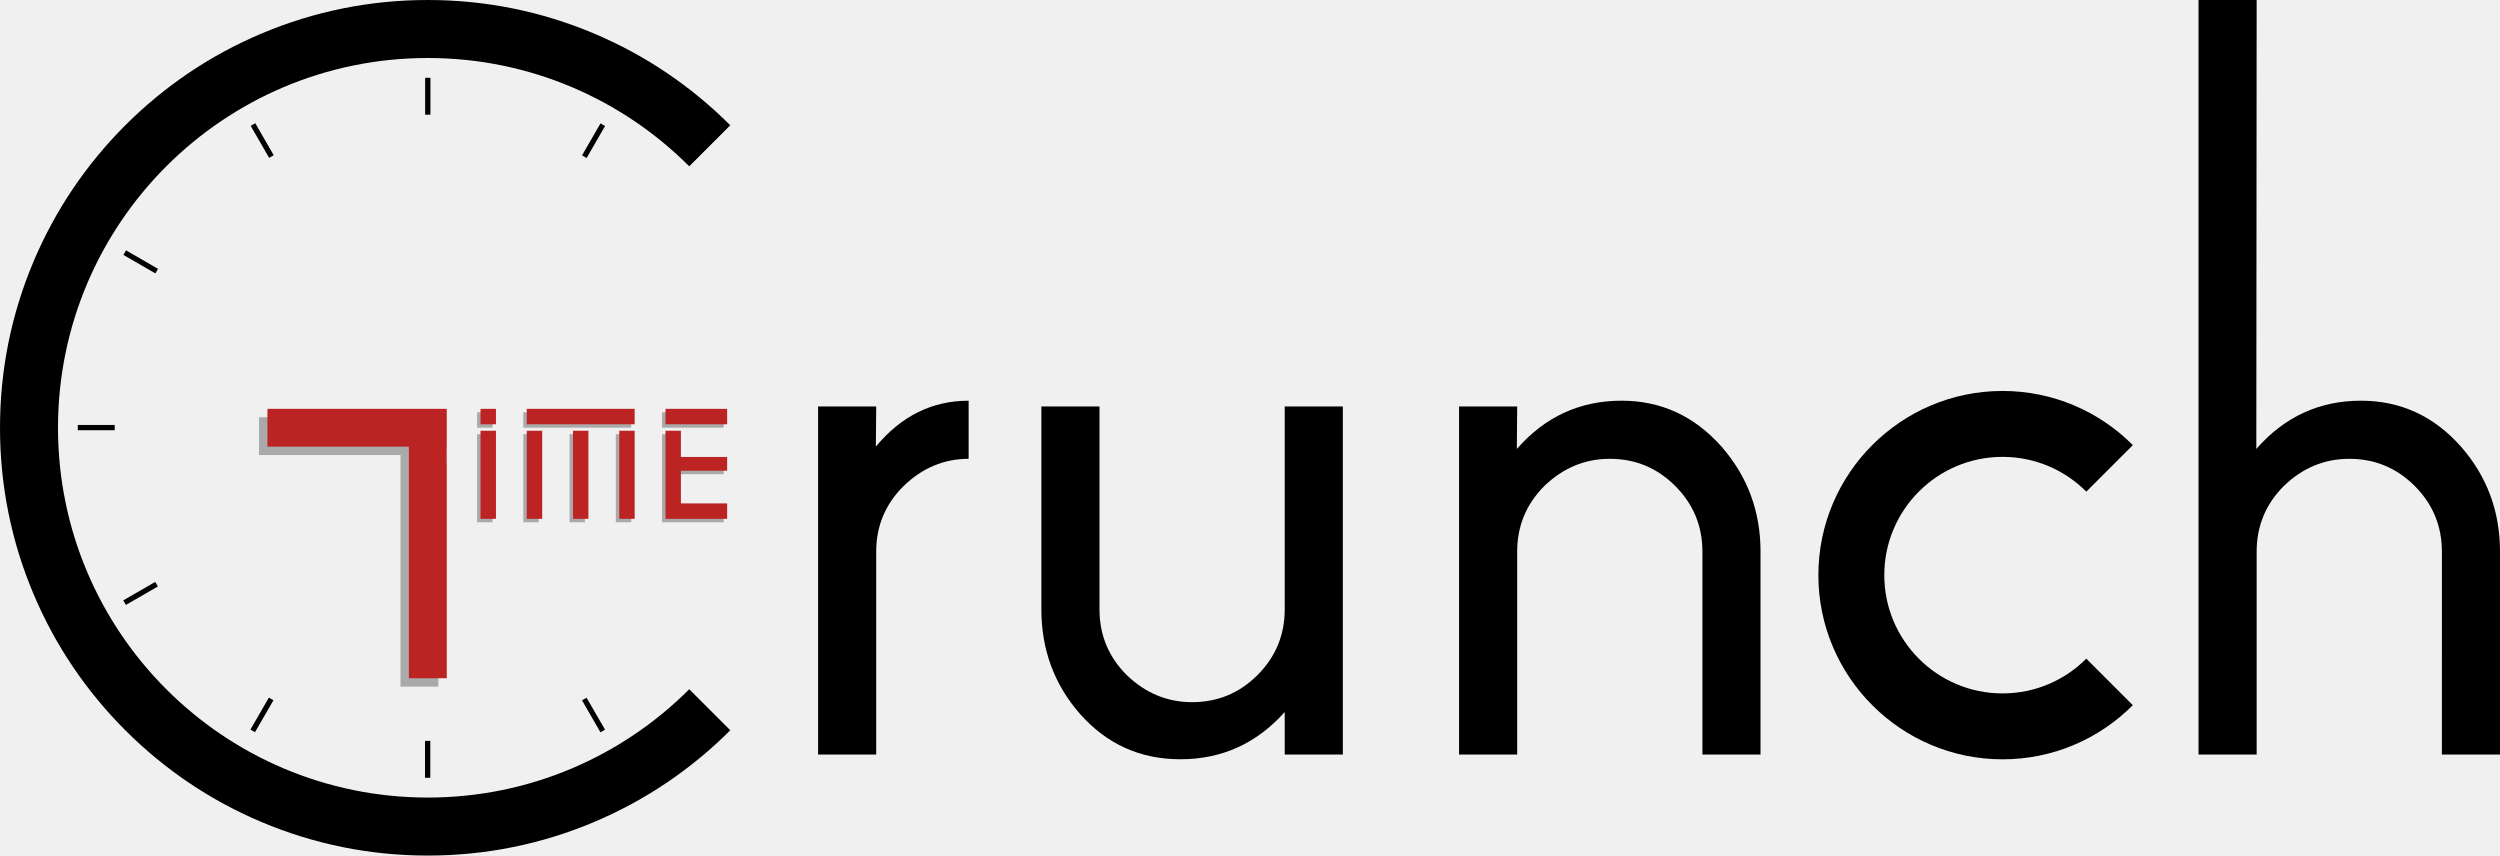
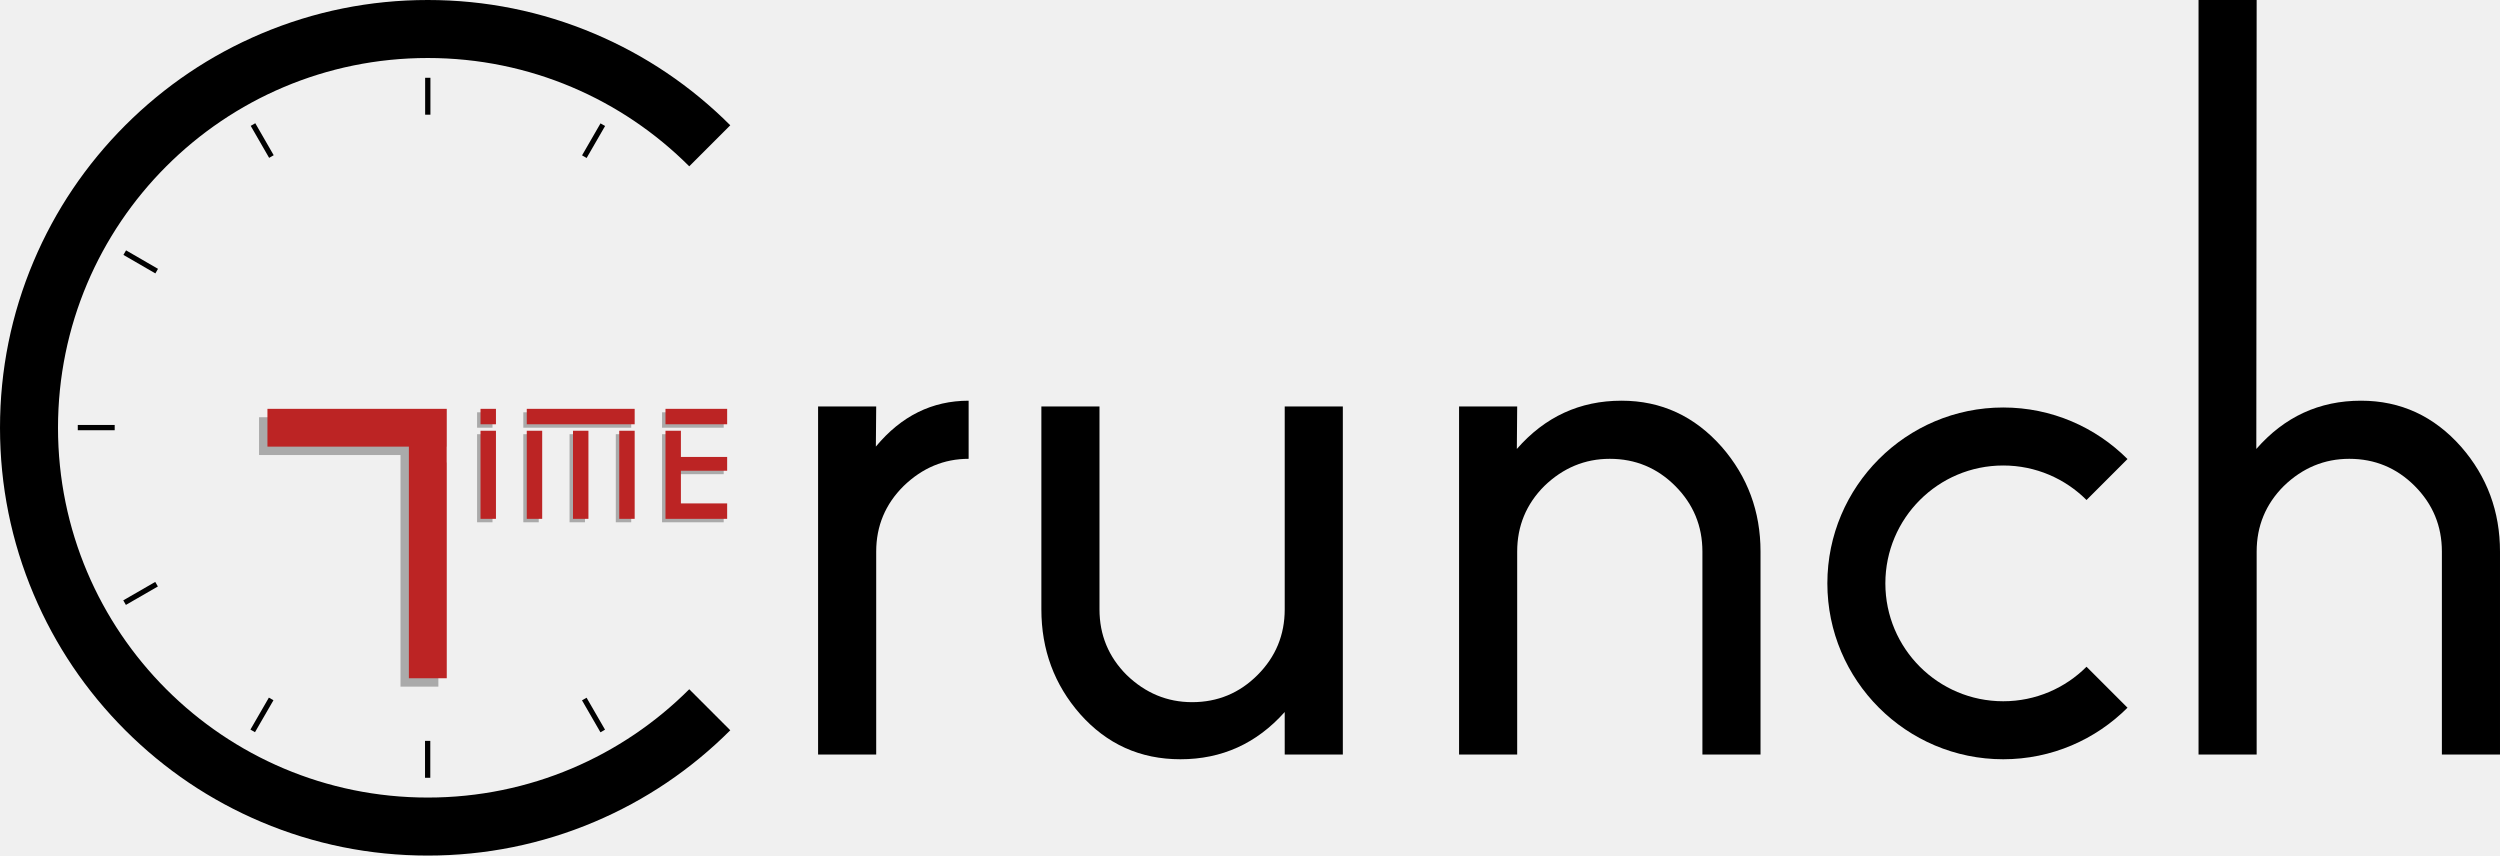
<svg xmlns="http://www.w3.org/2000/svg" xmlns:xlink="http://www.w3.org/1999/xlink" version="1.1" id="Layer_1" x="0px" y="0px" width="948.21px" height="324.5px" viewBox="192.003 194.53 948.21 324.5" enable-background="new 192.003 194.53 948.21 324.5" xml:space="preserve">
  <g id="Layer_1_1_" display="none">
    <g display="inline" opacity="0.4" enable-background="new    ">
      <g>
        <defs>
          <rect id="SVGID_1_" width="1366" height="768" />
        </defs>
        <clipPath id="SVGID_2_">
          <use xlink:href="#SVGID_1_" overflow="visible" />
        </clipPath>
        <path clip-path="url(#SVGID_2_)" fill="#FFFFFF" d="M424.632,518.645c-34.89,0-68.604-10.484-97.502-30.322     c-29.521-20.267-51.661-48.82-64.023-82.574c-15.801-43.141-13.855-89.852,5.477-131.528     c19.332-41.678,53.737-73.332,96.878-89.133c19.099-6.995,38.995-10.542,59.136-10.542c34.891,0,68.606,10.486,97.502,30.323     c29.522,20.266,51.661,48.82,64.024,82.574c32.616,89.056-13.3,188.045-102.356,220.663     C464.669,515.098,444.773,518.645,424.632,518.645" />
      </g>
      <g>
        <defs>
          <rect id="SVGID_3_" width="1366" height="768" />
        </defs>
        <clipPath id="SVGID_4_">
          <use xlink:href="#SVGID_3_" overflow="visible" />
        </clipPath>
        <path clip-path="url(#SVGID_4_)" d="M424.616,187.044c32.346,0,63.61,9.728,90.415,28.131     c27.367,18.789,47.892,45.265,59.355,76.565c14.651,40.005,12.849,83.322-5.08,121.97     c-17.927,38.649-49.832,68.003-89.837,82.655c-17.718,6.488-36.167,9.778-54.837,9.778c-32.353,0-63.622-9.727-90.428-28.129     c-27.369-18.788-47.895-45.265-59.36-76.566c-14.652-40.005-12.848-83.321,5.079-121.97     c17.927-38.648,49.832-68.002,89.838-82.654c17.712-6.488,36.163-9.778,54.848-9.78H424.616 M424.599,162.044     c-21.064,0.002-42.505,3.639-63.436,11.305c-95.68,35.043-144.836,141.016-109.793,236.697     c27.378,74.751,98.031,121.099,173.263,121.099c21.065,0,42.505-3.639,63.436-11.305     c95.681-35.044,144.837-141.017,109.794-236.698C570.483,208.391,499.831,162.037,424.599,162.044" />
      </g>
    </g>
    <rect x="462.5" y="278.5" display="inline" opacity="0.4" fill="#FFFFFF" enable-background="new    " width="351" height="146" />
    <path display="inline" opacity="0.4" fill="#FFFFFF" enable-background="new    " d="M801,412H475V291h326V412z M826,266H450v171   h376V266z" />
    <rect x="425" y="339" display="inline" opacity="0.4" fill="#29ABE2" enable-background="new    " width="0.01" height="144" />
    <rect x="425" y="339" display="inline" opacity="0.4" fill="#29ABE2" enable-background="new    " width="0.01" height="144" />
    <line display="inline" opacity="0.4" fill="none" stroke="#D83406" stroke-width="20" stroke-miterlimit="10" enable-background="new    " x1="425.5" y1="346.5" x2="425.5" y2="484.5" />
    <line display="inline" opacity="0.4" fill="none" stroke="#D83406" stroke-width="19" stroke-miterlimit="10" enable-background="new    " x1="332" y1="348.5" x2="435.5" y2="348.5" />
    <line display="inline" opacity="0.4" fill="none" stroke="#000000" stroke-width="7" stroke-miterlimit="10" enable-background="new    " x1="272.162" y1="346.5" x2="319.838" y2="346.5" />
    <line display="inline" opacity="0.4" fill="none" stroke="#000000" stroke-width="7" stroke-miterlimit="10" enable-background="new    " x1="346.22" y1="218.377" x2="371.78" y2="258.623" />
    <line display="inline" opacity="0.4" fill="none" stroke="#000000" stroke-width="7" stroke-miterlimit="10" enable-background="new    " x1="425" y1="192.662" x2="425" y2="240.338" />
    <line display="inline" opacity="0.4" fill="none" stroke="#000000" stroke-width="7" stroke-miterlimit="10" enable-background="new    " x1="501.919" y1="217.855" x2="478.081" y2="259.145" />
    <line display="inline" opacity="0.4" fill="none" stroke="#000000" stroke-width="7" stroke-miterlimit="10" enable-background="new    " x1="296.194" y1="266.235" x2="335.806" y2="292.765" />
    <line display="inline" opacity="0.4" fill="none" stroke="#000000" stroke-width="7" stroke-miterlimit="10" enable-background="new    " x1="508.086" y1="292.604" x2="547.914" y2="266.396" />
    <text transform="matrix(1 0 0 1 430 389.4004)" display="inline" opacity="0.4" fill="#FF0000" enable-background="new    " font-family="'PTSans-Regular'" font-size="72"> IME</text>
    <rect x="456.711" y="339" display="inline" opacity="0.4" fill="none" stroke="#D83406" stroke-miterlimit="10" enable-background="new    " width="5.977" height="50.4" />
    <polygon display="inline" opacity="0.4" fill="none" stroke="#D83406" stroke-miterlimit="10" enable-background="new    " points="   515.031,389.4 521.007,389.4 521.007,339 516.327,339 501.279,364.632 499.047,370.392 498.903,370.392 496.527,364.776    480.759,339 476.295,339 476.295,389.4 481.911,389.4 481.911,355.488 480.903,348 481.263,348 483.855,354.84 497.751,377.664    499.551,377.664 512.655,354.912 515.391,348 515.751,348 515.031,355.56  " />
    <polygon display="inline" opacity="0.4" fill="none" stroke="#D83406" stroke-miterlimit="10" enable-background="new    " points="   533.246,389.4 561.038,389.4 561.038,384.072 539.222,384.072 539.222,366.144 558.878,366.144 558.878,360.816 539.222,360.816    539.222,344.328 560.678,344.328 560.678,339 533.246,339  " />
    <text transform="matrix(1 0 0 1 563 418.1992)" display="inline" opacity="0.4" enable-background="new    " font-family="'Menlo-Regular'" font-size="170">RUNCH</text>
    <g display="inline" opacity="0.4" enable-background="new    ">
      <g>
        <defs>
          <rect id="SVGID_5_" width="1366" height="768" />
        </defs>
        <clipPath id="SVGID_6_">
          <use xlink:href="#SVGID_5_" overflow="visible" />
        </clipPath>
        <path clip-path="url(#SVGID_6_)" fill="none" stroke="#000000" stroke-miterlimit="10" d="M609.402,308.048     c7.968,0,14.041,1.896,18.22,5.686c4.178,3.791,6.267,9.255,6.267,16.394c0,7.416-1.965,12.921-5.894,16.518     c-3.929,3.598-9.906,5.396-17.929,5.396h-18.346v-43.994H609.402L609.402,308.048z M644.887,350.174     c4.454-5.174,6.684-11.856,6.684-20.046c0-11.621-3.625-20.503-10.874-26.646c-7.25-6.142-17.682-9.214-31.294-9.214H574.87     v123.931h16.851v-52.378h16.021c5.479,0,9.92,1.287,13.323,3.86c3.403,2.573,7.234,8.315,11.496,17.224l14.775,31.294h18.013     l-16.851-33.867c-4.538-9.186-8.329-15.315-11.372-18.387c-3.044-3.071-6.723-5.159-11.04-6.267     C634.165,358.516,640.432,355.349,644.887,350.174z" />
      </g>
      <g>
        <defs>
          <rect id="SVGID_7_" width="1366" height="768" />
        </defs>
        <clipPath id="SVGID_8_">
          <use xlink:href="#SVGID_7_" overflow="visible" />
        </clipPath>
        <path clip-path="url(#SVGID_8_)" fill="none" stroke="#000000" stroke-miterlimit="10" d="M679.958,397.572     c1.604,5.45,4.316,9.892,8.135,13.321c3.707,3.267,7.913,5.7,12.617,7.306c4.703,1.604,9.961,2.407,15.771,2.407     c5.865,0,11.15-0.804,15.854-2.407c4.703-1.604,8.882-4.039,12.534-7.306c3.873-3.485,6.599-7.897,8.177-13.238     c1.576-5.341,2.365-14.347,2.365-27.021v-76.367h-16.769v84.17c0,5.976-0.166,10.238-0.497,12.783     c-0.332,2.547-0.913,4.512-1.743,5.895c-1.826,3.266-4.399,5.728-7.721,7.388c-3.32,1.66-7.388,2.49-12.202,2.49     c-4.76,0-8.813-0.83-12.16-2.49c-3.35-1.66-5.907-4.122-7.678-7.388c-0.831-1.383-1.412-3.361-1.743-5.936     c-0.332-2.574-0.498-6.875-0.498-12.908v-84.004H677.55v76.367C677.551,383.143,678.354,392.122,679.958,397.572z" />
      </g>
      <g>
        <defs>
          <rect id="SVGID_9_" width="1366" height="768" />
        </defs>
        <clipPath id="SVGID_10_">
          <use xlink:href="#SVGID_9_" overflow="visible" />
        </clipPath>
        <polygon clip-path="url(#SVGID_10_)" fill="none" stroke="#000000" stroke-miterlimit="10" points="769.274,418.199      787.121,418.199 787.121,316.514 835.598,418.199 858.508,418.199 858.508,294.683 840.661,294.683 840.661,396.368      792.185,294.683 769.274,294.683    " />
      </g>
      <g>
        <defs>
          <rect id="SVGID_11_" width="1366" height="768" />
        </defs>
        <clipPath id="SVGID_12_">
          <use xlink:href="#SVGID_11_" overflow="visible" />
        </clipPath>
        <path clip-path="url(#SVGID_12_)" fill="none" stroke="#000000" stroke-miterlimit="10" d="M959.113,396.617     c-4.04,3.376-8.398,5.949-13.074,7.72c-4.677,1.771-9.449,2.656-14.318,2.656c-10.901,0-19.063-4.205-24.486-12.617     c-5.425-8.411-8.136-21.084-8.136-38.018c0-16.988,2.711-29.688,8.136-38.1c5.423-8.412,13.585-12.618,24.486-12.618     c4.76,0,9.49,0.886,14.194,2.657c4.703,1.771,9.103,4.344,13.198,7.719v-17.182c-4.263-2.269-8.633-3.97-13.115-5.105     c-4.482-1.134-9.242-1.702-14.277-1.702c-15.771,0-28.07,5.659-36.896,16.975c-8.828,11.318-13.24,27.102-13.24,47.356     c0,20.365,4.385,36.164,13.156,47.397c8.77,11.234,21.098,16.852,36.979,16.852c5.035,0,9.795-0.568,14.277-1.701     c4.482-1.134,8.854-2.836,13.115-5.105V396.617L959.113,396.617z" />
      </g>
      <g>
        <defs>
          <rect id="SVGID_13_" width="1366" height="768" />
        </defs>
        <clipPath id="SVGID_14_">
          <use xlink:href="#SVGID_13_" overflow="visible" />
        </clipPath>
        <polygon clip-path="url(#SVGID_14_)" fill="none" stroke="#000000" stroke-miterlimit="10" points="983.768,418.199      1000.617,418.199 1000.617,355.86 1046.521,355.86 1046.521,418.199 1063.37,418.199 1063.37,294.268 1046.521,294.268      1046.521,341.749 1000.617,341.749 1000.617,294.268 983.768,294.268    " />
      </g>
    </g>
    <rect x="567.536" y="435.459" transform="matrix(-1 0.008 -0.008 -1 1636.723 885.3624)" display="inline" opacity="0.4" enable-background="new    " width="498.109" height="20.992" />
    <rect x="567.536" y="435.459" transform="matrix(-1 0.008 -0.008 -1 1636.723 885.3624)" display="inline" opacity="0.4" fill="none" stroke="#000000" stroke-miterlimit="10" enable-background="new    " width="498.109" height="20.992" />
  </g>
-   <g id="Layer_2">
-     <polygon fill="#AAAAAA" points="358.271,367.112 358.271,352.779 358.237,352.779 343.938,352.779 343.904,352.779    290.258,352.779 290.258,367.112 343.904,367.112 343.904,454.963 343.938,454.963 358.237,454.963 358.271,454.963    358.271,384.607 358.271,373.129 358.237,373.129 358.237,367.112  " />
-     <g>
-       <polygon fill="#AAAAAA" points="372.949,363.899 372.949,392.623 378.801,392.623 378.801,363.899 378.801,359.213     372.949,359.213   " />
-       <rect x="372.949" y="350.904" fill="#AAAAAA" width="5.852" height="5.852" />
-       <polygon fill="#AAAAAA" points="390.488,363.899 390.488,392.623 396.34,392.623 396.34,363.899 396.34,359.213 390.488,359.213       " />
-       <rect x="390.488" y="350.904" fill="#AAAAAA" width="40.929" height="5.852" />
-       <polygon fill="#AAAAAA" points="408.026,363.899 408.026,392.623 413.878,392.623 413.878,363.899 413.878,359.213     408.026,359.213   " />
-       <polygon fill="#AAAAAA" points="425.564,363.899 425.564,392.623 431.417,392.623 431.417,363.899 431.417,359.213     425.564,359.213   " />
-       <polygon fill="#AAAAAA" points="448.954,360.607 448.954,359.213 443.103,359.213 443.103,360.607 443.103,369.148     443.103,373.366 443.103,374.38 443.103,375.248 443.103,386.771 443.103,392.623 466.493,392.623 466.493,386.771     448.954,386.771 448.954,375.248 448.954,374.38 466.493,374.38 466.493,369.148 448.954,369.148   " />
-       <rect x="443.103" y="350.904" fill="#AAAAAA" width="23.391" height="5.852" />
-     </g>
-     <polygon fill="#BC2424" points="361.454,363.93 361.454,349.597 361.419,349.597 347.121,349.597 347.086,349.597 293.44,349.597    293.44,363.93 347.086,363.93 347.086,451.78 347.121,451.78 361.419,451.78 361.454,451.78 361.454,381.425 361.454,369.947    361.419,369.947 361.419,363.93  " />
-     <g>
-       <polygon fill="#BC2424" points="374.256,362.592 374.256,391.316 380.108,391.316 380.108,362.592 380.108,357.906     374.256,357.906   " />
-       <rect x="374.256" y="349.597" fill="#BC2424" width="5.853" height="5.852" />
-       <polygon fill="#BC2424" points="391.795,362.592 391.795,391.316 397.647,391.316 397.647,362.592 397.647,357.906     391.795,357.906   " />
-       <rect x="391.795" y="349.597" fill="#BC2424" width="40.929" height="5.852" />
-       <polygon fill="#BC2424" points="409.333,362.592 409.333,391.316 415.185,391.316 415.185,362.592 415.185,357.906     409.333,357.906   " />
-       <polygon fill="#BC2424" points="426.871,362.592 426.871,391.316 432.724,391.316 432.724,362.592 432.724,357.906     426.871,357.906   " />
-       <polygon fill="#BC2424" points="450.261,359.3 450.261,357.906 444.41,357.906 444.41,359.3 444.41,367.841 444.41,372.059     444.41,373.073 444.41,373.94 444.41,385.465 444.41,391.316 467.8,391.316 467.8,385.465 450.261,385.465 450.261,373.94     450.261,373.073 467.8,373.073 467.8,367.841 450.261,367.841   " />
-       <rect x="444.41" y="349.597" fill="#BC2424" width="23.39" height="5.852" />
-     </g>
-     <rect x="353.253" y="224.03" width="2" height="14" />
-     <rect x="416.152" y="240.88" transform="matrix(-0.8662 -0.4997 0.4997 -0.8662 654.6047 671.0539)" width="2" height="14" />
-     <rect x="416.11" y="458.698" transform="matrix(0.8661 -0.4999 0.4999 0.8661 -176.9486 270.8918)" width="2" height="14" />
-     <rect x="353.206" y="475.531" width="2" height="14" />
-     <rect x="290.331" y="458.69" transform="matrix(0.8659 0.5002 -0.5002 0.8659 272.0256 -83.2802)" width="1.999" height="13.999" />
-     <rect x="244.315" y="412.577" transform="matrix(0.4996 0.8663 -0.8663 0.4996 486.2394 -2.5358)" width="2" height="14" />
-     <rect x="221.503" y="355.71" width="13.999" height="2" />
-     <rect x="244.391" y="286.856" transform="matrix(-0.501 0.8655 -0.8655 -0.501 622.6454 228.6909)" width="2" height="13.999" />
-     <rect x="290.454" y="240.824" transform="matrix(-0.8666 0.499 -0.499 -0.8666 667.6915 317.1636)" width="2" height="14" />
-     <path d="M559.392,368.552c-9.334,0-17.554,3.438-24.658,10.313c-6.938,6.876-10.403,15.169-10.403,24.879V480.7h-22.043v-132   h22.043l-0.129,15.211c9.624-11.602,21.354-17.402,35.19-17.402V368.552L559.392,368.552z" />
-     <path d="M679.274,464.587c-10.657,11.946-23.849,17.918-39.574,17.918c-15.211,0-27.888-5.714-38.027-17.145   c-9.797-11.171-14.694-24.405-14.694-39.703V348.7h22.043v76.957c0,9.712,3.43,18.005,10.294,24.879   c7.117,6.876,15.396,10.313,24.833,10.313c9.691,0,17.971-3.437,24.833-10.313c6.861-6.874,10.294-15.167,10.294-24.879V348.7   h22.043v132h-22.043L679.274,464.587L679.274,464.587z" />
-     <path d="M837.7,403.743c0-9.71-3.433-18.003-10.294-24.879c-6.862-6.874-15.142-10.313-24.833-10.313   c-9.438,0-17.715,3.438-24.833,10.313c-6.864,6.876-10.294,15.169-10.294,24.879V480.7h-22.043v-132h22.043l-0.13,16.113   c10.655-12.201,23.891-18.305,39.703-18.305c15.038,0,27.716,5.846,38.027,17.531c9.797,11.259,14.695,24.492,14.695,39.703V480.7   H837.7V403.743z" />
-     <path d="M1118.171,403.743c0-9.71-3.432-18.003-10.294-24.879c-6.862-6.874-15.141-10.313-24.833-10.313   c-9.437,0-17.715,3.438-24.833,10.313c-6.864,6.876-10.294,15.169-10.294,24.879V480.7h-22.043V194.53h22.043l-0.129,170.283   c10.655-12.201,23.89-18.305,39.703-18.305c15.038,0,27.715,5.846,38.026,17.531c9.798,11.259,14.695,24.492,14.695,39.703V480.7   h-22.043L1118.171,403.743L1118.171,403.743z" />
-     <path d="M354.253,497.03c-77.46,0-140.25-62.79-140.25-140.25c0-77.46,62.79-140.25,140.25-140.25c38.73,0,73.79,15.7,99.17,41.08   l15.561-15.56c-14.9-14.89-32.25-26.59-51.57-34.76c-20.021-8.47-41.271-12.76-63.16-12.76s-43.14,4.29-63.16,12.76   c-19.33,8.17-36.67,19.87-51.57,34.76c-14.89,14.9-26.59,32.25-34.76,51.57c-8.47,20.02-12.76,41.27-12.76,63.16   c0,21.89,4.29,43.14,12.76,63.161c8.17,19.319,19.87,36.67,34.76,51.569c14.9,14.891,32.24,26.59,51.57,34.76   c20.021,8.471,41.271,12.761,63.16,12.761s43.14-4.29,63.16-12.761c19.32-8.17,36.67-19.869,51.57-34.76l-15.561-15.561   C428.043,481.33,392.983,497.03,354.253,497.03z" />
-     <path d="M951.543,457.531c-24.78,0-44.86-20.091-44.86-44.86c0-24.771,20.08-44.86,44.86-44.86c12.41,0,23.641,5.04,31.76,13.19   l17.65-17.65c-12.65-12.68-30.13-20.54-49.41-20.54c-38.521,0-69.859,31.339-69.859,69.86c0,38.521,31.34,69.86,69.859,69.86   c19.28,0,36.76-7.86,49.41-20.54l-17.65-17.65C975.183,452.491,963.953,457.531,951.543,457.531z" />
+   <polygon fill="#AAAAAA" points="358.271,367.112 358.271,352.779 358.237,352.779 343.938,352.779 343.904,352.779 290.258,352.779   290.258,367.112 343.904,367.112 343.904,454.963 343.938,454.963 358.237,454.963 358.271,454.963 358.271,384.607   358.271,373.129 358.237,373.129 358.237,367.112 " />
+   <g>
+     <polygon fill="#AAAAAA" points="372.949,363.899 372.949,392.623 378.801,392.623 378.801,363.899 378.801,359.213    372.949,359.213  " />
+     <rect x="372.949" y="350.904" fill="#AAAAAA" width="5.852" height="5.852" />
+     <polygon fill="#AAAAAA" points="390.488,363.899 390.488,392.623 396.34,392.623 396.34,363.899 396.34,359.213 390.488,359.213     " />
+     <rect x="390.488" y="350.904" fill="#AAAAAA" width="40.929" height="5.852" />
+     <polygon fill="#AAAAAA" points="408.026,363.899 408.026,392.623 413.878,392.623 413.878,363.899 413.878,359.213    408.026,359.213  " />
+     <polygon fill="#AAAAAA" points="425.564,363.899 425.564,392.623 431.417,392.623 431.417,363.899 431.417,359.213    425.564,359.213  " />
+     <polygon fill="#AAAAAA" points="448.954,360.607 448.954,359.213 443.103,359.213 443.103,360.607 443.103,369.148    443.103,373.366 443.103,374.38 443.103,375.248 443.103,386.771 443.103,392.623 466.493,392.623 466.493,386.771    448.954,386.771 448.954,375.248 448.954,374.38 466.493,374.38 466.493,369.148 448.954,369.148  " />
+     <rect x="443.103" y="350.904" fill="#AAAAAA" width="23.391" height="5.852" />
  </g>
+   <polygon fill="#BC2424" points="361.454,363.93 361.454,349.597 361.419,349.597 347.121,349.597 347.086,349.597 293.44,349.597   293.44,363.93 347.086,363.93 347.086,451.78 347.121,451.78 361.419,451.78 361.454,451.78 361.454,381.425 361.454,369.947   361.419,369.947 361.419,363.93 " />
+   <g>
+     <polygon fill="#BC2424" points="374.256,362.592 374.256,391.316 380.108,391.316 380.108,362.592 380.108,357.906    374.256,357.906  " />
+     <rect x="374.256" y="349.597" fill="#BC2424" width="5.853" height="5.852" />
+     <polygon fill="#BC2424" points="391.795,362.592 391.795,391.316 397.647,391.316 397.647,362.592 397.647,357.906    391.795,357.906  " />
+     <rect x="391.795" y="349.597" fill="#BC2424" width="40.929" height="5.852" />
+     <polygon fill="#BC2424" points="409.333,362.592 409.333,391.316 415.185,391.316 415.185,362.592 415.185,357.906    409.333,357.906  " />
+     <polygon fill="#BC2424" points="426.871,362.592 426.871,391.316 432.724,391.316 432.724,362.592 432.724,357.906    426.871,357.906  " />
+     <polygon fill="#BC2424" points="450.261,359.3 450.261,357.906 444.41,357.906 444.41,359.3 444.41,367.841 444.41,372.059    444.41,373.073 444.41,373.94 444.41,385.465 444.41,391.316 467.8,391.316 467.8,385.465 450.261,385.465 450.261,373.94    450.261,373.073 467.8,373.073 467.8,367.841 450.261,367.841  " />
+     <rect x="444.41" y="349.597" fill="#BC2424" width="23.39" height="5.852" />
+   </g>
+   <rect x="353.253" y="224.03" width="2" height="14" />
+   <rect x="416.152" y="240.88" transform="matrix(-0.8662 -0.4997 0.4997 -0.8662 654.6047 671.0539)" width="2" height="14" />
+   <rect x="416.11" y="458.698" transform="matrix(0.8661 -0.4999 0.4999 0.8661 -176.9486 270.8918)" width="2" height="14" />
+   <rect x="353.206" y="475.531" width="2" height="14" />
+   <rect x="290.331" y="458.69" transform="matrix(0.8659 0.5002 -0.5002 0.8659 272.0256 -83.2802)" width="1.999" height="13.999" />
+   <rect x="244.315" y="412.577" transform="matrix(0.4996 0.8663 -0.8663 0.4996 486.2394 -2.5358)" width="2" height="14" />
+   <rect x="221.503" y="355.71" width="13.999" height="2" />
+   <rect x="244.391" y="286.856" transform="matrix(-0.501 0.8655 -0.8655 -0.501 622.6454 228.6909)" width="2" height="13.999" />
+   <rect x="290.454" y="240.824" transform="matrix(-0.8666 0.499 -0.499 -0.8666 667.6915 317.1636)" width="2" height="14" />
+   <path d="M559.392,368.552c-9.334,0-17.554,3.438-24.658,10.313c-6.938,6.876-10.403,15.169-10.403,24.879V480.7h-22.043v-132h22.043  l-0.129,15.211c9.624-11.602,21.354-17.402,35.19-17.402V368.552L559.392,368.552z" />
+   <path d="M679.274,464.587c-10.657,11.946-23.849,17.918-39.574,17.918c-15.211,0-27.888-5.714-38.027-17.145  c-9.797-11.171-14.694-24.405-14.694-39.703V348.7h22.043v76.957c0,9.712,3.43,18.005,10.294,24.879  c7.117,6.876,15.396,10.313,24.833,10.313c9.691,0,17.971-3.437,24.833-10.313c6.861-6.874,10.294-15.167,10.294-24.879V348.7  h22.043v132h-22.043L679.274,464.587L679.274,464.587z" />
+   <path d="M837.7,403.743c0-9.71-3.433-18.003-10.294-24.879c-6.862-6.874-15.142-10.313-24.833-10.313  c-9.438,0-17.715,3.438-24.833,10.313c-6.864,6.876-10.294,15.169-10.294,24.879V480.7h-22.043v-132h22.043l-0.13,16.113  c10.655-12.201,23.891-18.305,39.703-18.305c15.038,0,27.716,5.846,38.027,17.531c9.797,11.259,14.695,24.492,14.695,39.703V480.7  H837.7V403.743z" />
+   <path d="M1118.171,403.743c0-9.71-3.432-18.003-10.294-24.879c-6.862-6.874-15.141-10.313-24.833-10.313  c-9.437,0-17.715,3.438-24.833,10.313c-6.864,6.876-10.294,15.169-10.294,24.879V480.7h-22.043V194.53h22.043l-0.129,170.283  c10.655-12.201,23.89-18.305,39.703-18.305c15.038,0,27.715,5.846,38.026,17.531c9.798,11.259,14.695,24.492,14.695,39.703V480.7  h-22.043L1118.171,403.743L1118.171,403.743z" />
+   <path d="M354.253,497.03c-77.46,0-140.25-62.79-140.25-140.25c0-77.46,62.79-140.25,140.25-140.25c38.73,0,73.79,15.7,99.17,41.08  l15.561-15.56c-14.9-14.89-32.25-26.59-51.57-34.76c-20.021-8.47-41.271-12.76-63.16-12.76s-43.14,4.29-63.16,12.76  c-19.33,8.17-36.67,19.87-51.57,34.76c-14.89,14.9-26.59,32.25-34.76,51.57c-8.47,20.02-12.76,41.27-12.76,63.16  c0,21.89,4.29,43.14,12.76,63.161c8.17,19.319,19.87,36.67,34.76,51.569c14.9,14.891,32.24,26.59,51.57,34.76  c20.021,8.471,41.271,12.761,63.16,12.761s43.14-4.29,63.16-12.761c19.32-8.17,36.67-19.869,51.57-34.76l-15.561-15.561  C428.043,481.33,392.983,497.03,354.253,497.03z" />
+   <path d="M951.79,460.505c-24.69,0-44.7-20.02-44.7-44.71c0-24.689,20.01-44.71,44.7-44.71c12.33,0,23.51,5,31.6,13.09l15.54-15.54  c-12.08-12.07-28.739-19.55-47.14-19.55c-36.78,0-66.7,29.93-66.7,66.71c0,36.78,29.92,66.71,66.7,66.71  c18.4,0,35.06-7.479,47.14-19.55l-15.54-15.54C975.3,455.505,964.12,460.505,951.79,460.505z" />
</svg>
